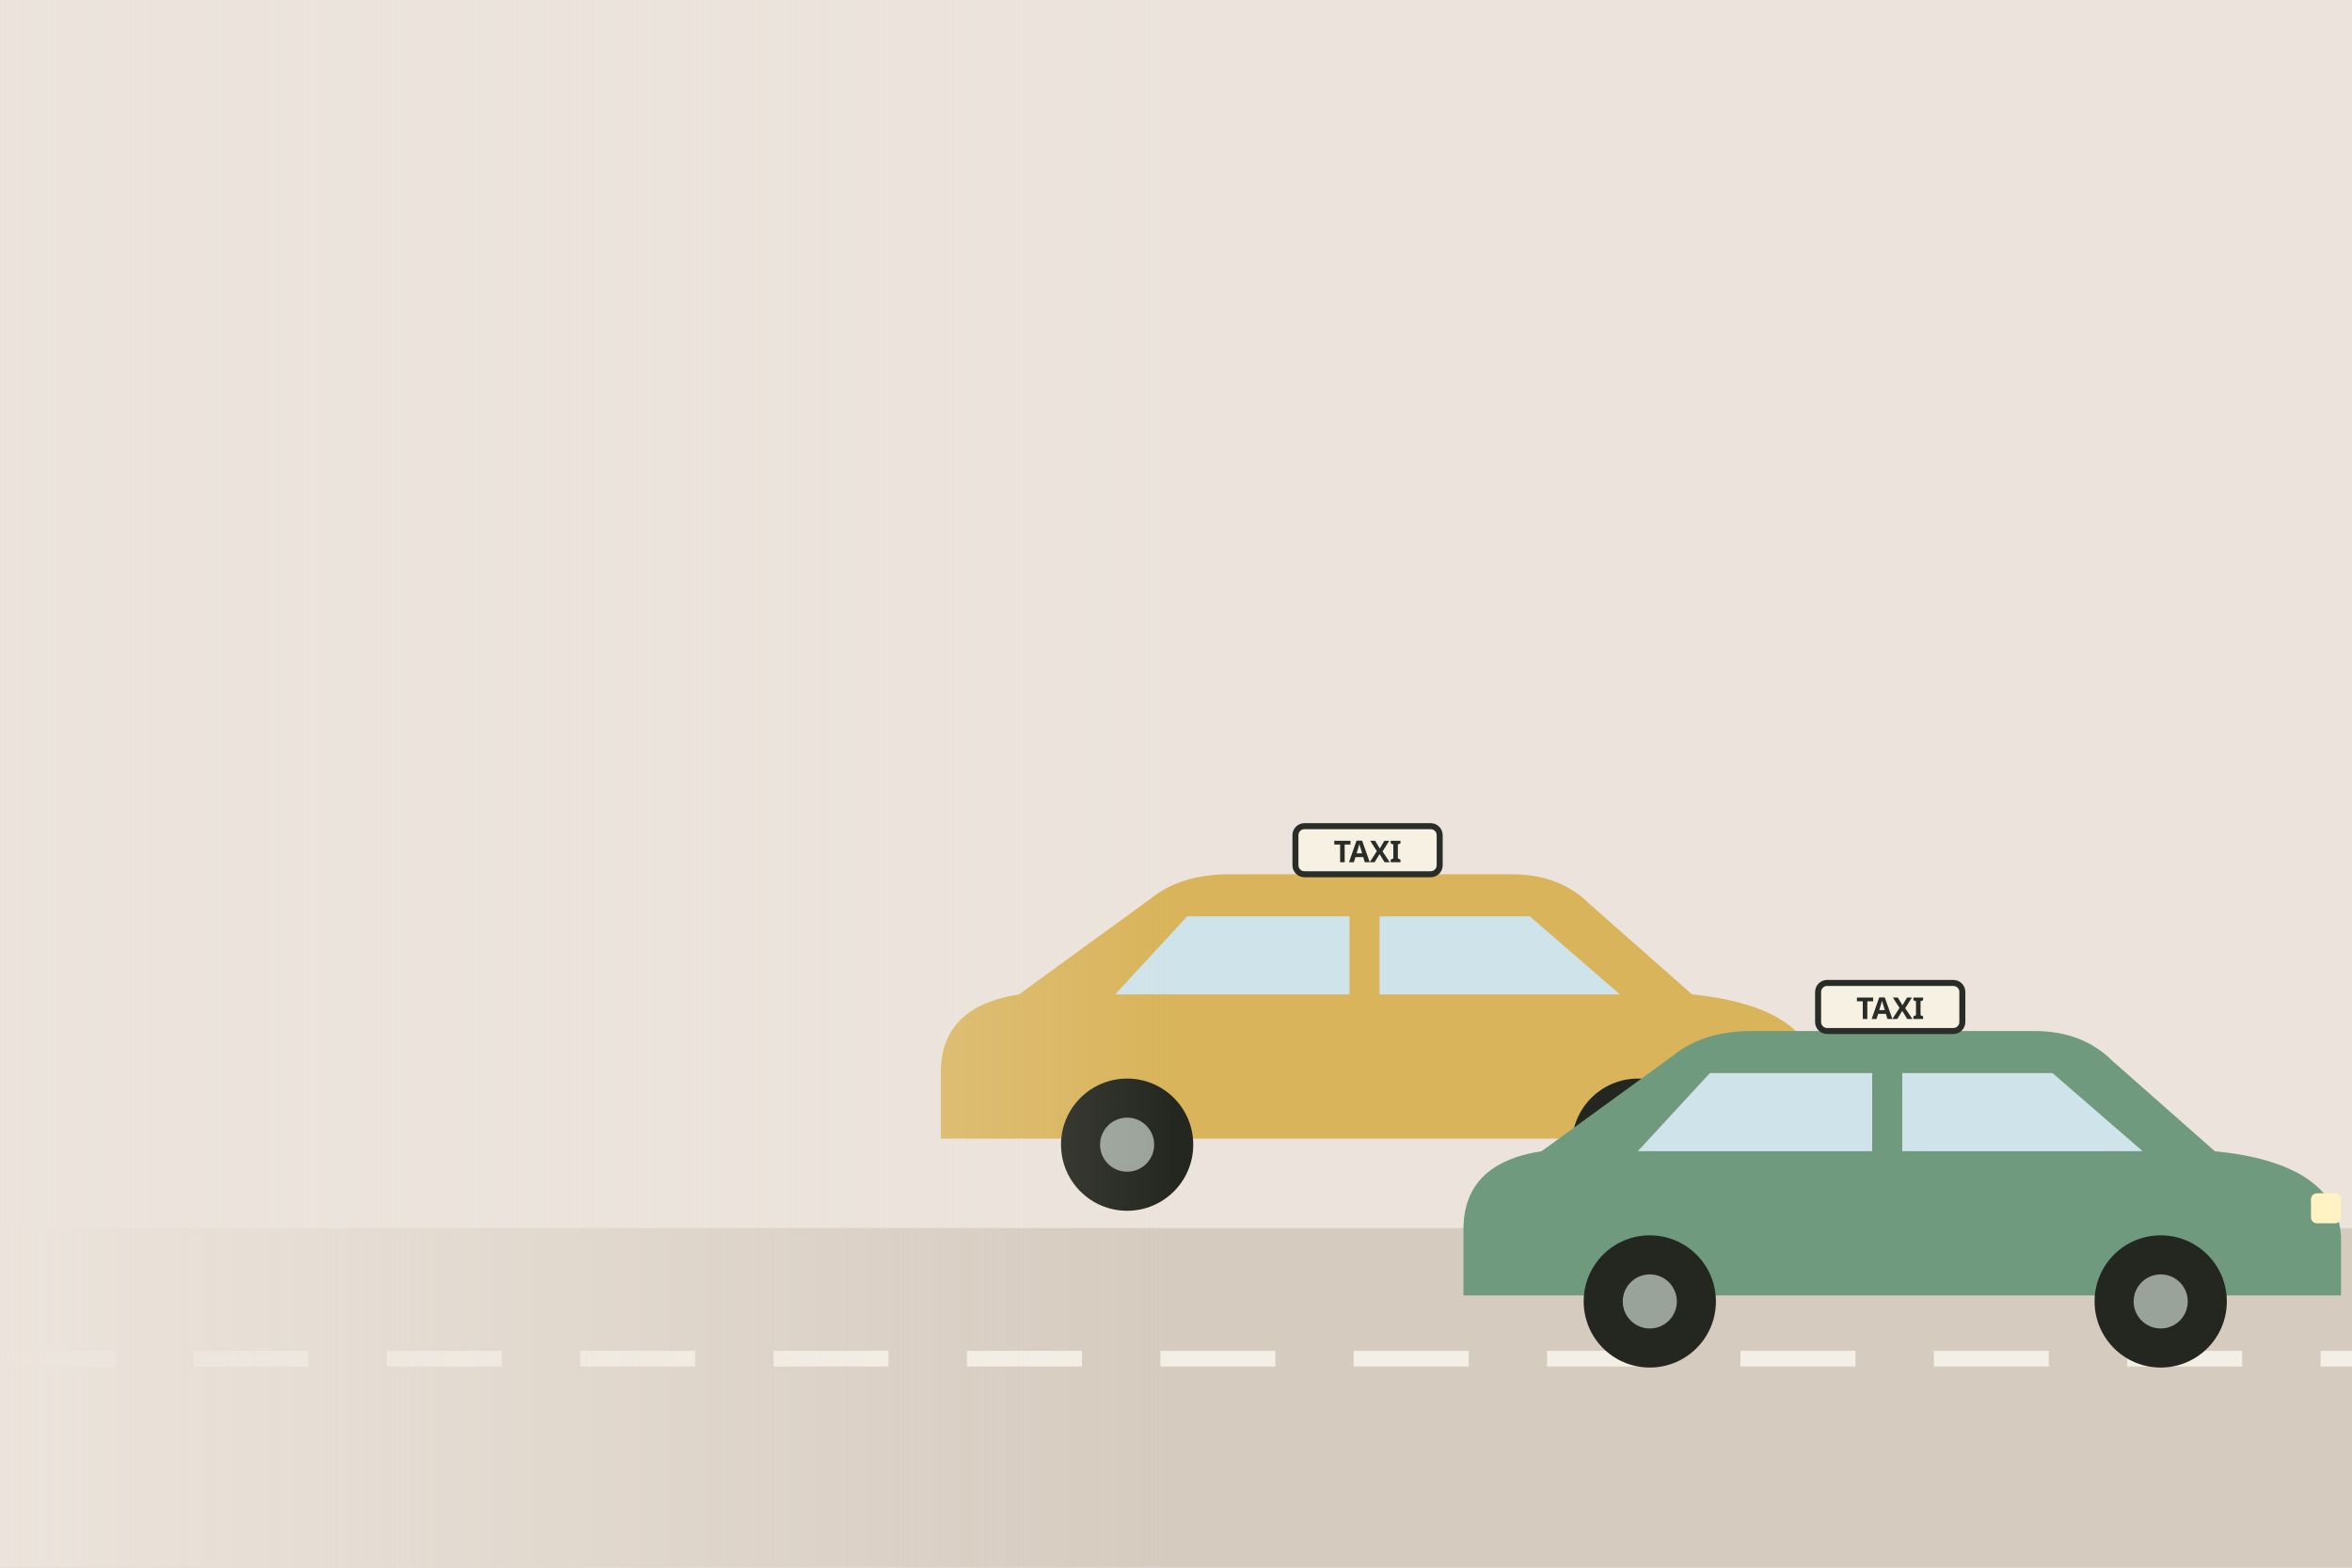
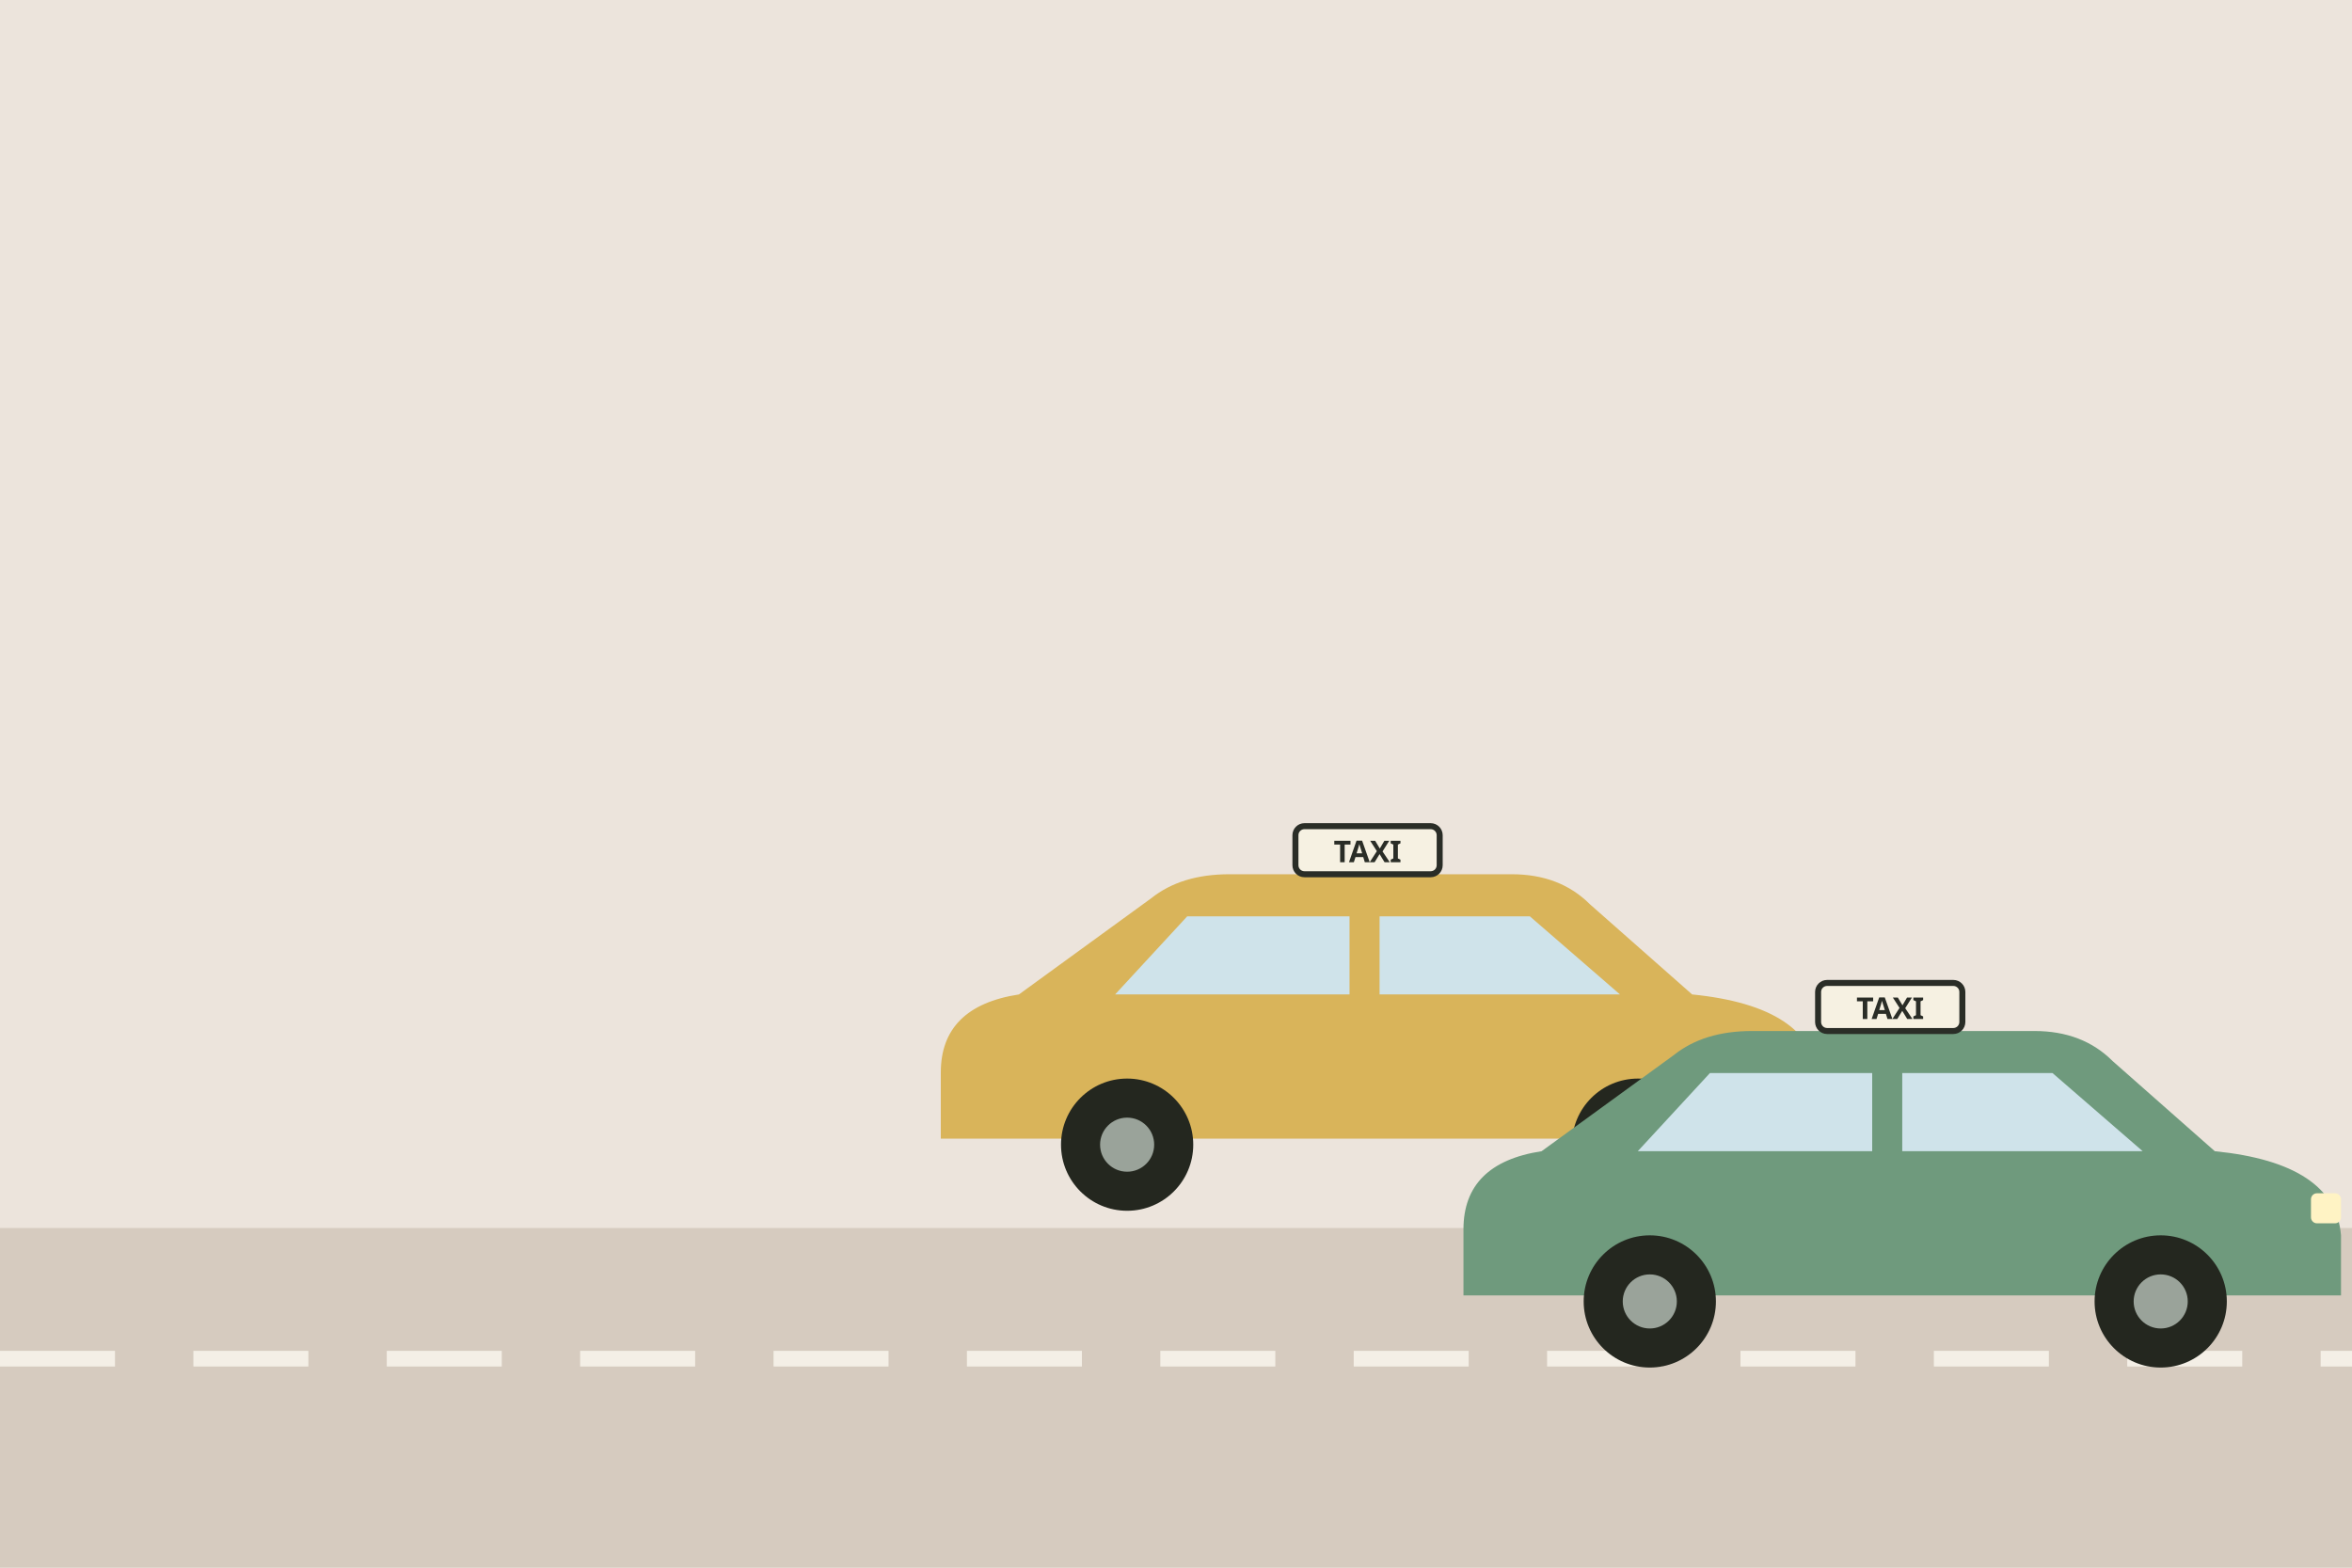
<svg xmlns="http://www.w3.org/2000/svg" viewBox="0 0 900 600">
  <defs>
    <linearGradient id="fade" x1="0" x2="1">
      <stop offset="0" stop-color="#ece4dc" />
      <stop offset=".5" stop-color="#ece4dc" stop-opacity="0" />
    </linearGradient>
    <g id="cab">
      <path d="M0 70Q0 48 26 44L70 12Q80 4 96 4H190Q206 4 216 14L250 44Q290 48 292 72V92H0Z" />
      <path d="M82 18H136V44H58ZM146 18H196L226 44H146Z" fill="#cfe3ea" />
      <rect x="118" y="-12" width="48" height="16" rx="3" fill="#f6f1e2" stroke="#2a2d27" stroke-width="2" />
      <text x="142" y="0" font-family="sans-serif" font-weight="800" font-size="10" text-anchor="middle" fill="#2a2d27">TAXI</text>
      <circle cx="62" cy="94" r="22" fill="#24271f" />
      <circle cx="62" cy="94" r="9" fill="#9aa39a" />
      <circle cx="232" cy="94" r="22" fill="#24271f" />
      <circle cx="232" cy="94" r="9" fill="#9aa39a" />
      <rect x="282" y="58" width="10" height="10" rx="2" fill="#fff3c4" />
    </g>
  </defs>
  <rect width="900" height="600" fill="#ece4dc" />
  <rect y="470" width="900" height="130" fill="#d6cbbf" />
  <path d="M0 520H900" stroke="#f4efe6" stroke-width="6" stroke-dasharray="44 30" />
  <use href="#cab" transform="translate(360 330) scale(1.15)" fill="#d9b45a" />
  <use href="#cab" transform="translate(560 390) scale(1.15)" fill="#6f9a7d" />
-   <rect width="900" height="600" fill="url(#fade)" />
</svg>
